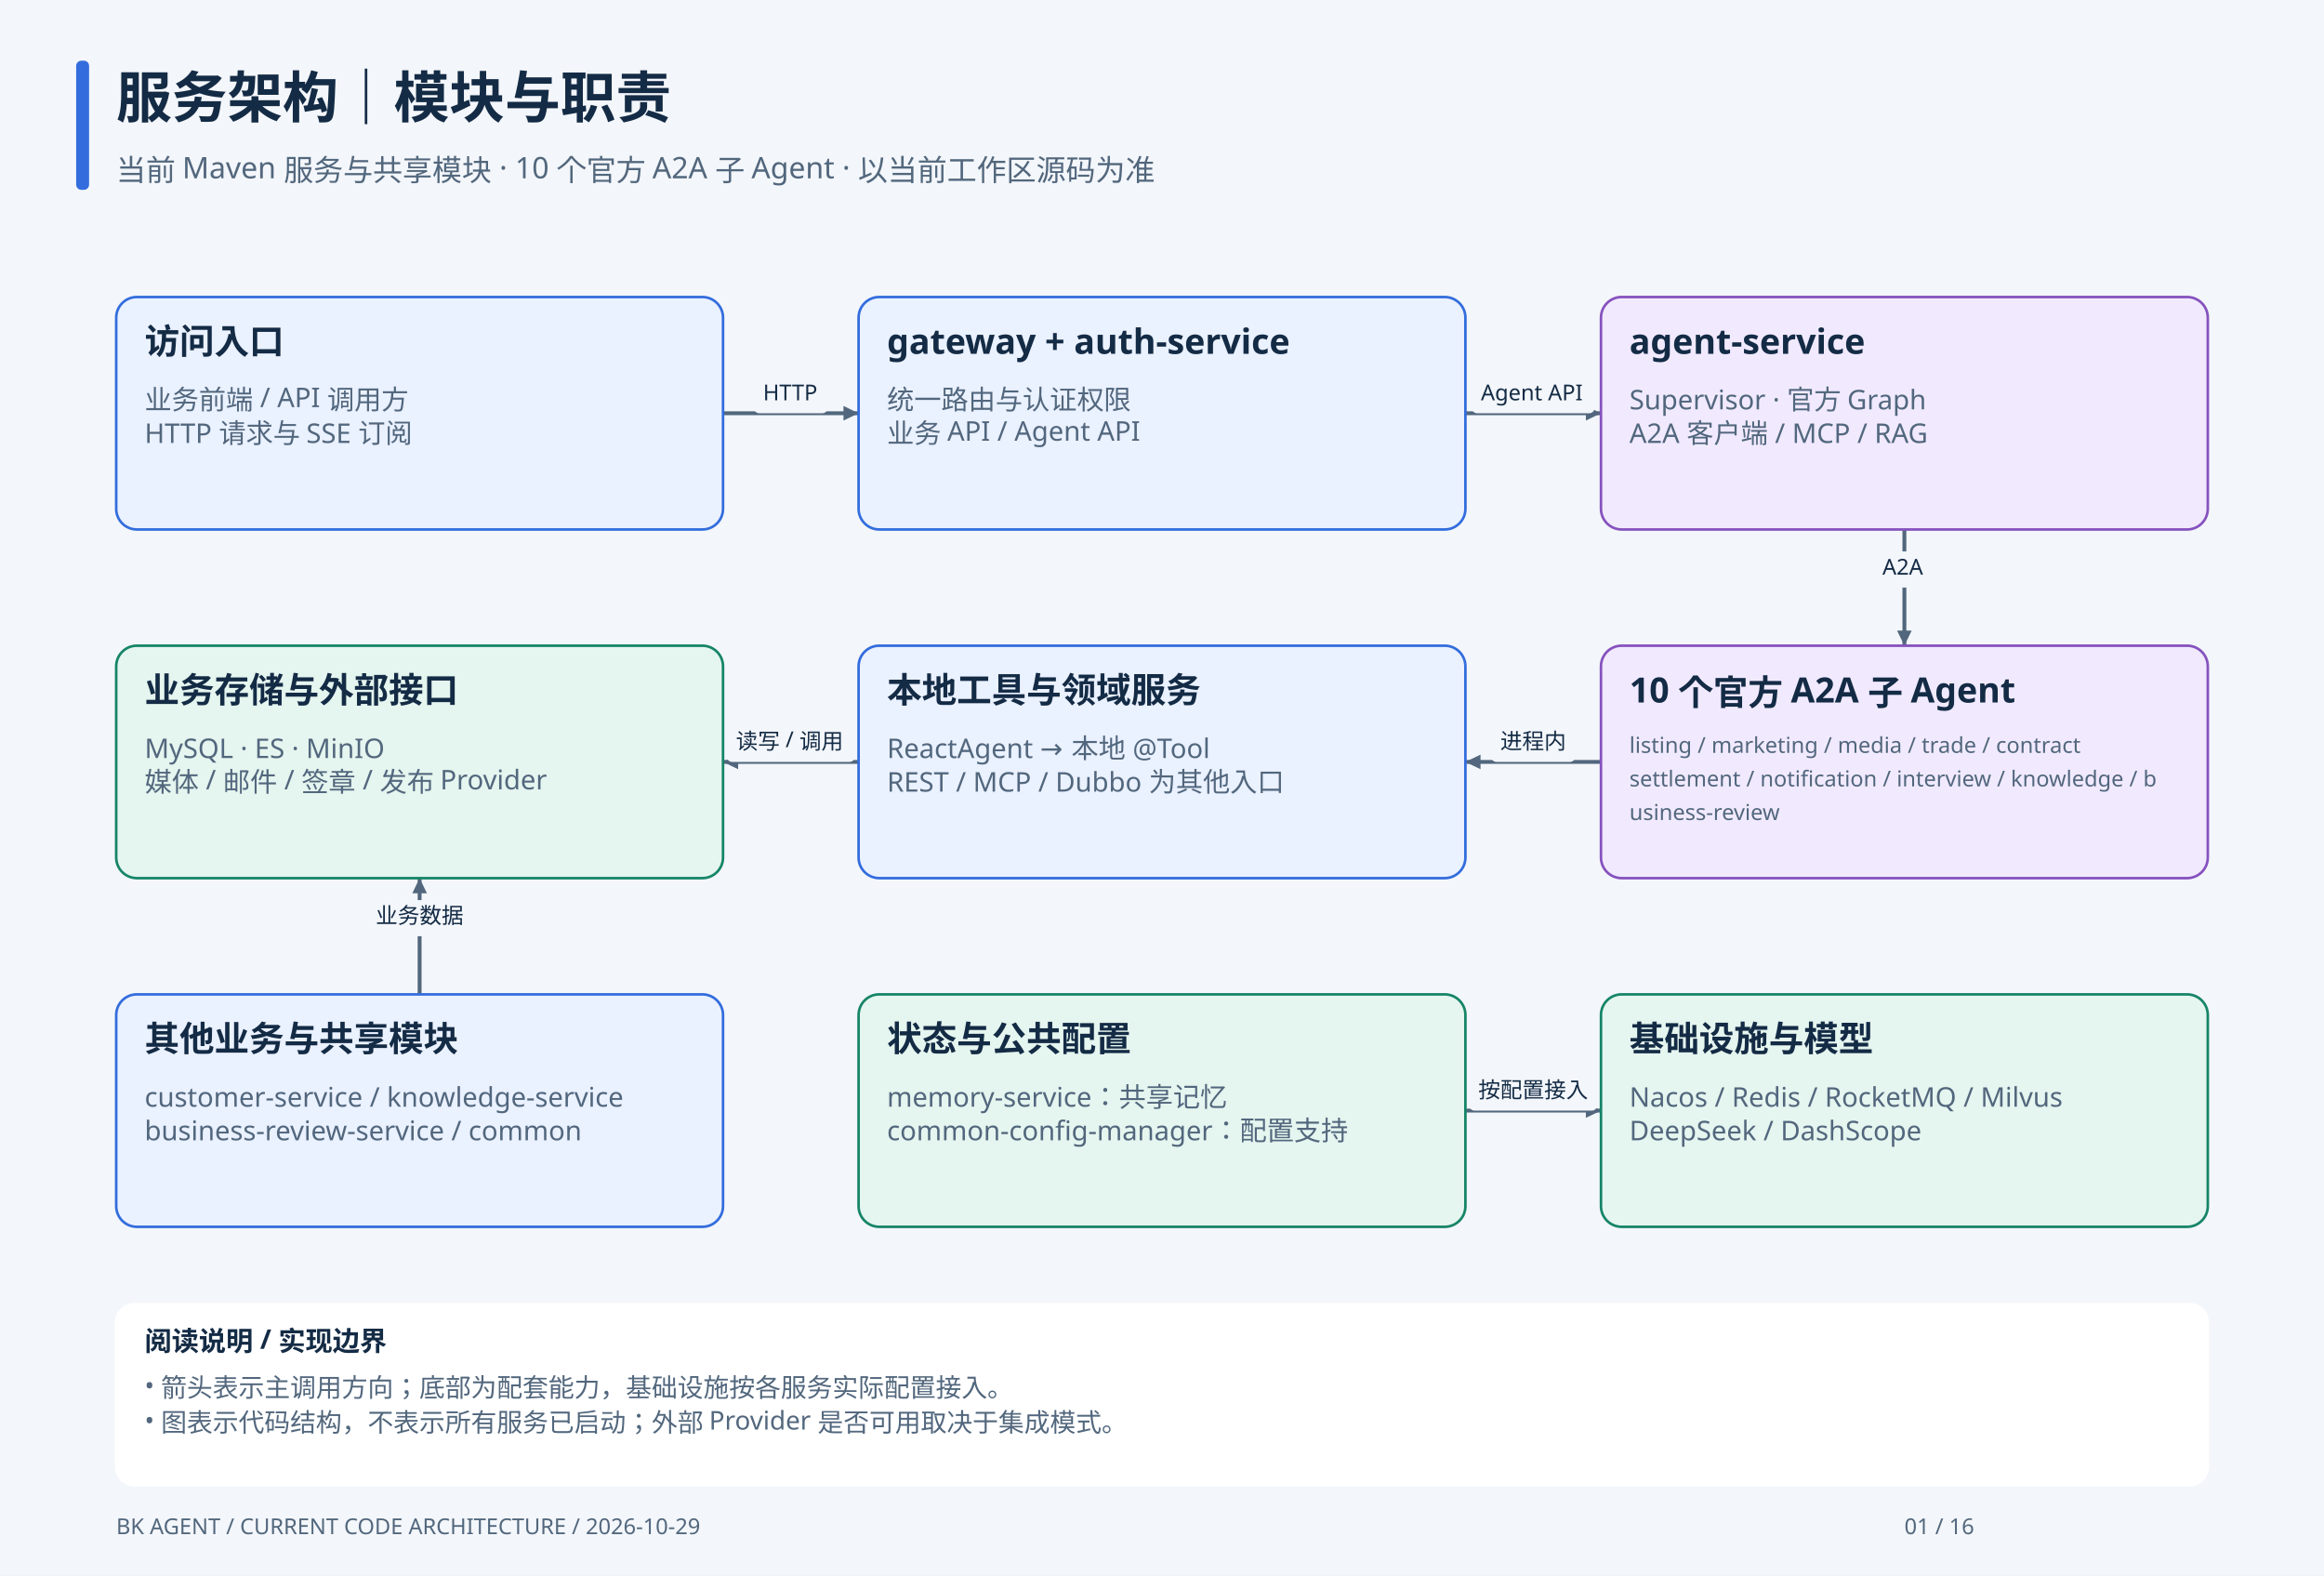
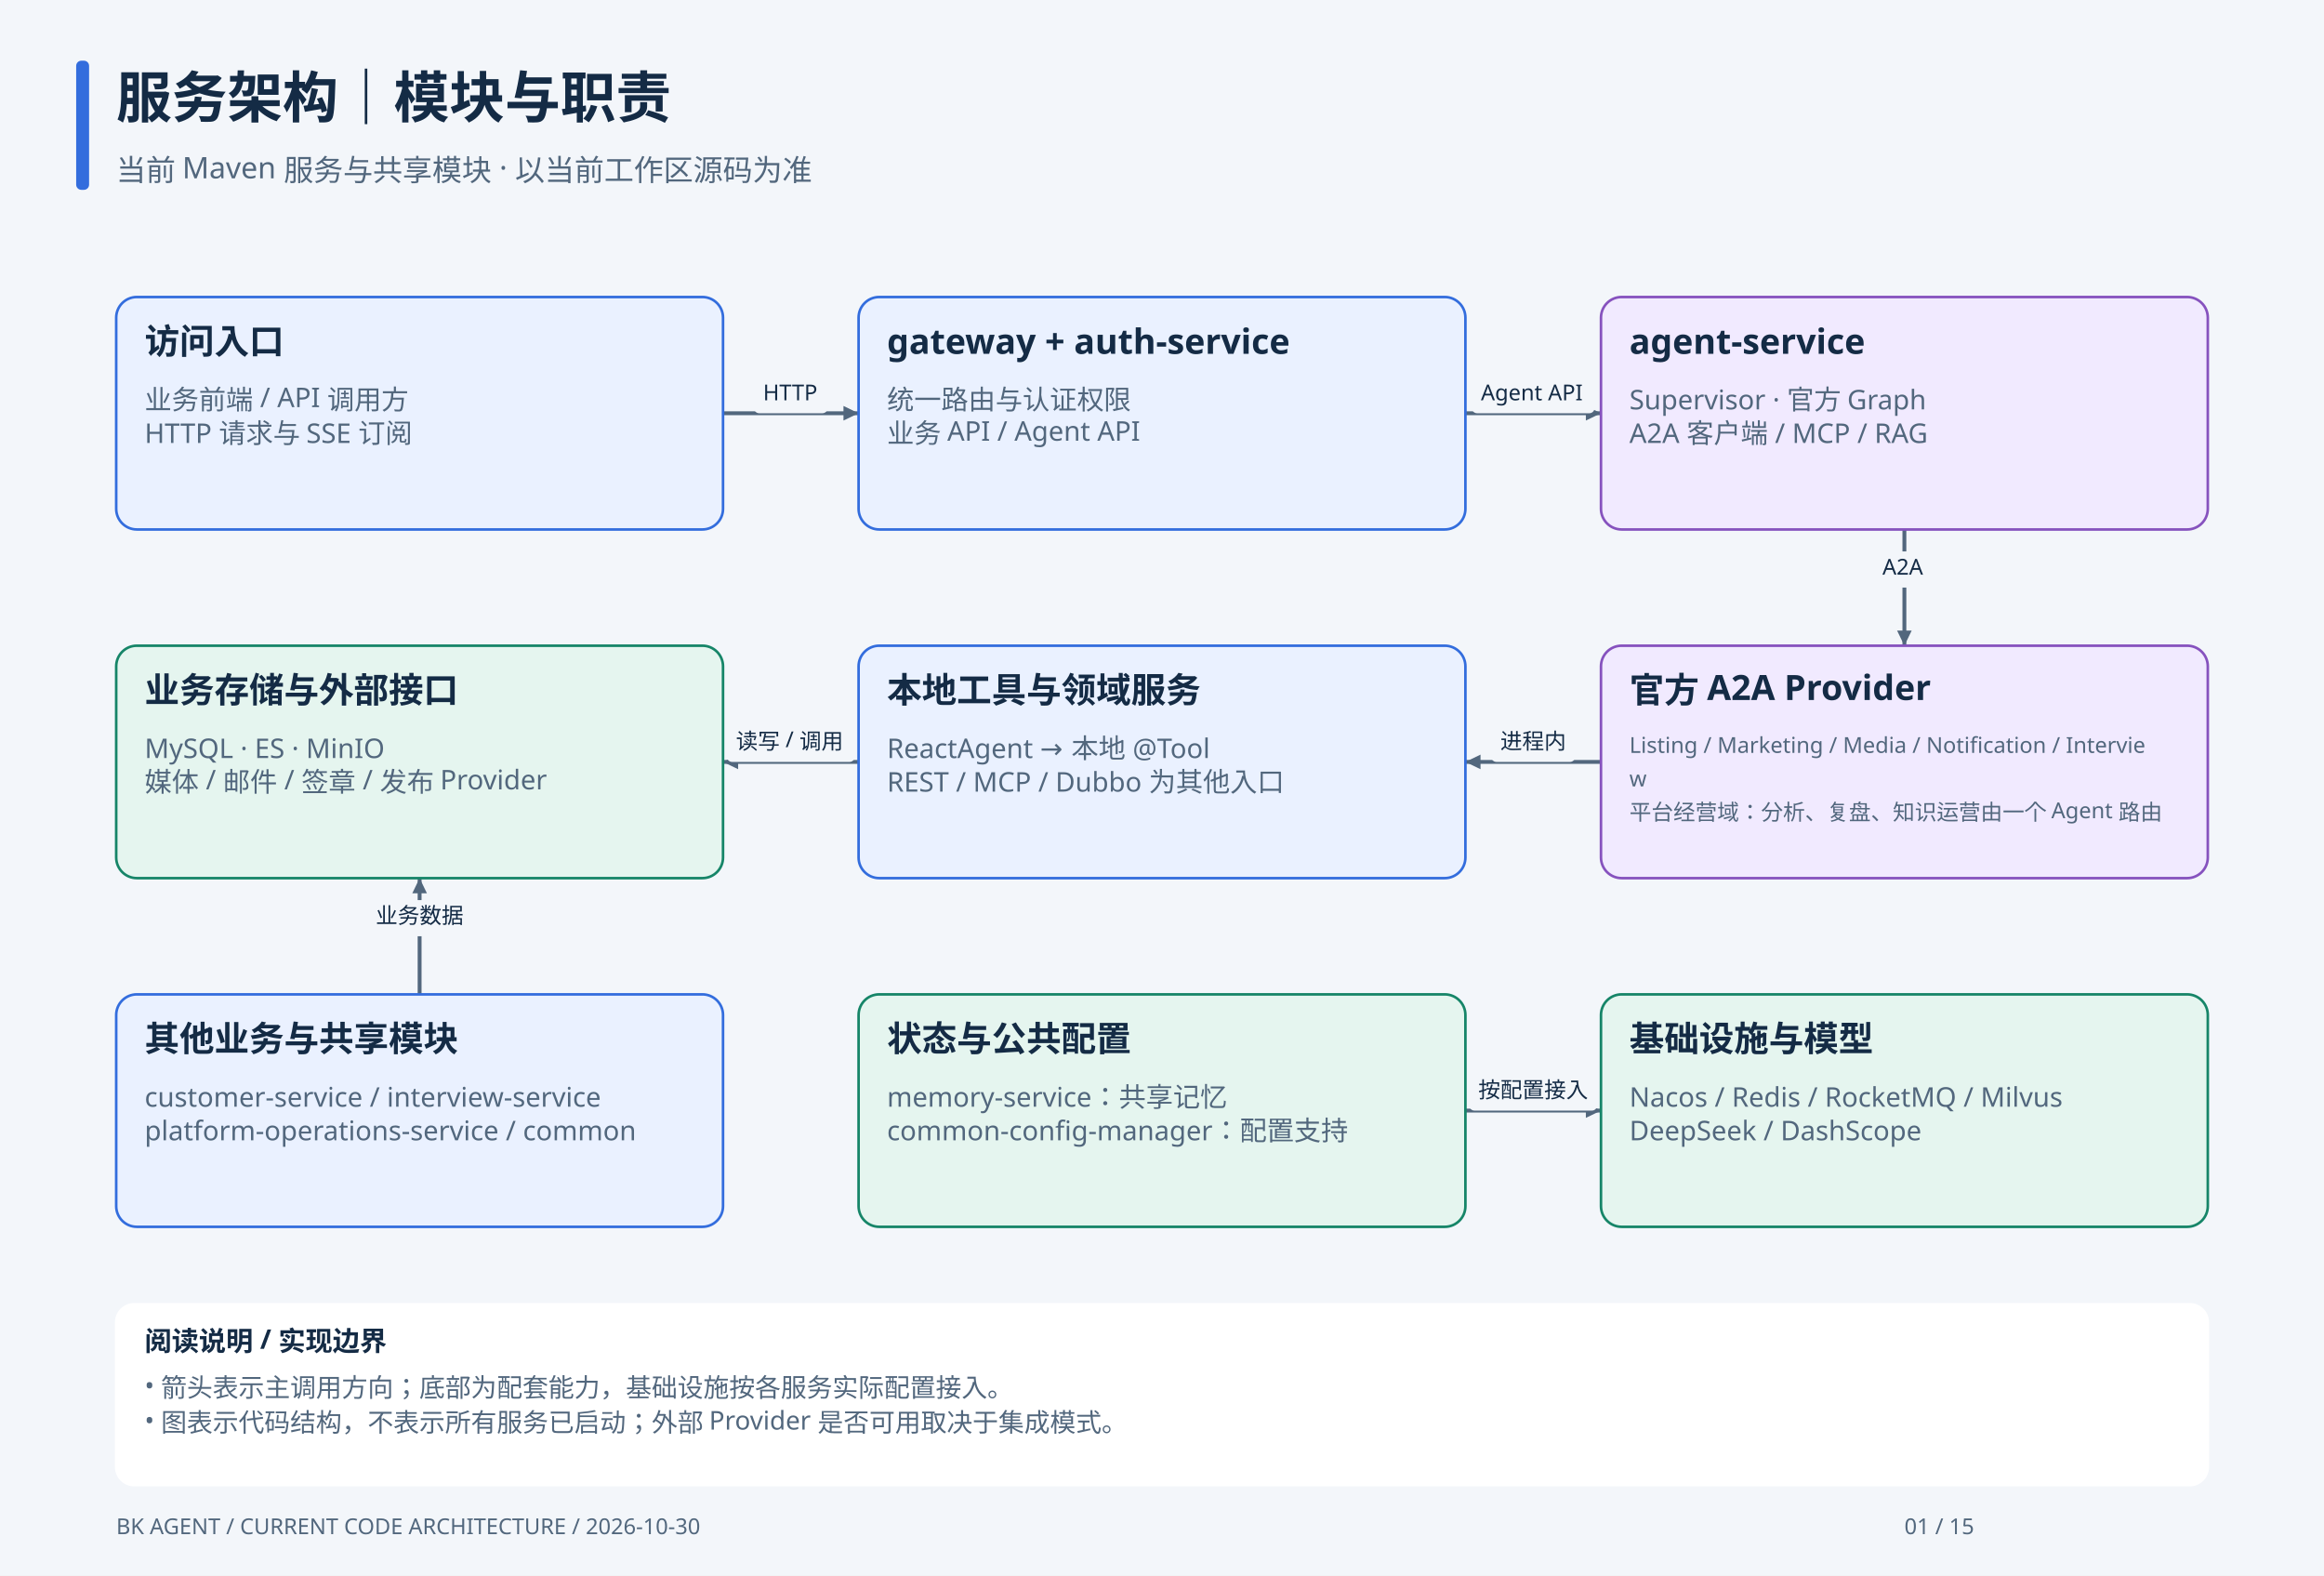
<svg xmlns="http://www.w3.org/2000/svg" width="1800" height="1220" viewBox="0 0 1800 1220">
  <rect width="1800" height="1220" fill="#f3f6fa" />
  <rect x="60" y="48" width="8" height="98" rx="3" fill="#336ddd" stroke="#336ddd" stroke-width="2" />
  <text x="90" y="91" fill="#142b45" font-family="Microsoft YaHei, sans-serif" font-size="43" font-weight="700">服务架构｜模块与职责</text>
-   <text x="90" y="140" fill="#52677d" font-family="Microsoft YaHei, sans-serif" font-size="23" font-weight="400">当前 Maven 服务与共享模块 · 10 个官方 A2A 子 Agent · 以当前工作区源码为准</text>
+   <text x="90" y="140" fill="#52677d" font-family="Microsoft YaHei, sans-serif" font-size="23" font-weight="400">当前 Maven 服务与共享模块 · 以当前工作区源码为准</text>
  <polyline points="560,320 665,320" fill="none" stroke="#52677d" stroke-width="3" />
  <polygon points="665,320 653.294,325.655 653.294,314.345" fill="#52677d" />
  <rect x="585.0" y="293.0" width="55.0" height="26.0" rx="3" fill="#f3f6fa" stroke="#f3f6fa" stroke-width="2" />
  <text x="591.0" y="310.0" fill="#142b45" font-family="Microsoft YaHei, sans-serif" font-size="17" font-weight="400">HTTP</text>
  <polyline points="1135,320 1240,320" fill="none" stroke="#52677d" stroke-width="3" />
  <polygon points="1240,320 1228.294,325.655 1228.294,314.345" fill="#52677d" />
  <rect x="1141.0" y="293.0" width="93.0" height="26.0" rx="3" fill="#f3f6fa" stroke="#f3f6fa" stroke-width="2" />
  <text x="1147.0" y="310.0" fill="#142b45" font-family="Microsoft YaHei, sans-serif" font-size="17" font-weight="400">Agent API</text>
  <polyline points="1475,410 1475,500" fill="none" stroke="#52677d" stroke-width="3" />
  <polygon points="1475,500 1469.345,488.294 1480.655,488.294" fill="#52677d" />
  <rect x="1452.0" y="428.0" width="46.0" height="26.0" rx="3" fill="#f3f6fa" stroke="#f3f6fa" stroke-width="2" />
  <text x="1458.0" y="445.0" fill="#142b45" font-family="Microsoft YaHei, sans-serif" font-size="17" font-weight="400">A2A</text>
  <polyline points="1240,590 1135,590" fill="none" stroke="#52677d" stroke-width="3" />
  <polygon points="1135,590 1146.706,584.345 1146.706,595.655" fill="#52677d" />
  <rect x="1156.0" y="563.0" width="63.0" height="26.0" rx="3" fill="#f3f6fa" stroke="#f3f6fa" stroke-width="2" />
  <text x="1162.0" y="580.0" fill="#142b45" font-family="Microsoft YaHei, sans-serif" font-size="17" font-weight="400">进程内</text>
  <polyline points="665,590 560,590" fill="none" stroke="#52677d" stroke-width="3" />
  <polygon points="560,590 571.706,584.345 571.706,595.655" fill="#52677d" />
  <rect x="564.0" y="563.0" width="97.0" height="26.0" rx="3" fill="#f3f6fa" stroke="#f3f6fa" stroke-width="2" />
  <text x="570.0" y="580.0" fill="#142b45" font-family="Microsoft YaHei, sans-serif" font-size="17" font-weight="400">读写 / 调用</text>
  <polyline points="325,770 325,680" fill="none" stroke="#52677d" stroke-width="3" />
  <polygon points="325,680 330.655,691.706 319.345,691.706" fill="#52677d" />
  <rect x="285.0" y="698.0" width="80.0" height="26.0" rx="3" fill="#f3f6fa" stroke="#f3f6fa" stroke-width="2" />
  <text x="291.0" y="715.0" fill="#142b45" font-family="Microsoft YaHei, sans-serif" font-size="17" font-weight="400">业务数据</text>
  <polyline points="1135,860 1240,860" fill="none" stroke="#52677d" stroke-width="3" />
  <polygon points="1240,860 1228.294,865.655 1228.294,854.345" fill="#52677d" />
  <rect x="1139.0" y="833.0" width="97.0" height="26.0" rx="3" fill="#f3f6fa" stroke="#f3f6fa" stroke-width="2" />
  <text x="1145.0" y="850.0" fill="#142b45" font-family="Microsoft YaHei, sans-serif" font-size="17" font-weight="400">按配置接入</text>
  <rect x="90" y="230" width="470" height="180" rx="16" fill="#eaf1ff" stroke="#336ddd" stroke-width="2" />
  <text x="112" y="274" fill="#142b45" font-family="Microsoft YaHei, sans-serif" font-size="27" font-weight="700">访问入口</text>
  <text x="112" y="317" fill="#52677d" font-family="Microsoft YaHei, sans-serif" font-size="21" font-weight="400">业务前端 / API 调用方</text>
  <text x="112" y="343" fill="#52677d" font-family="Microsoft YaHei, sans-serif" font-size="21" font-weight="400">HTTP 请求与 SSE 订阅</text>
  <rect x="665" y="230" width="470" height="180" rx="16" fill="#eaf1ff" stroke="#336ddd" stroke-width="2" />
  <text x="687" y="274" fill="#142b45" font-family="Microsoft YaHei, sans-serif" font-size="27" font-weight="700">gateway + auth-service</text>
  <text x="687" y="317" fill="#52677d" font-family="Microsoft YaHei, sans-serif" font-size="21" font-weight="400">统一路由与认证权限</text>
  <text x="687" y="343" fill="#52677d" font-family="Microsoft YaHei, sans-serif" font-size="21" font-weight="400">业务 API / Agent API</text>
  <rect x="1240" y="230" width="470" height="180" rx="16" fill="#f1eaff" stroke="#8652be" stroke-width="2" />
  <text x="1262" y="274" fill="#142b45" font-family="Microsoft YaHei, sans-serif" font-size="27" font-weight="700">agent-service</text>
  <text x="1262" y="317" fill="#52677d" font-family="Microsoft YaHei, sans-serif" font-size="21" font-weight="400">Supervisor · 官方 Graph</text>
  <text x="1262" y="343" fill="#52677d" font-family="Microsoft YaHei, sans-serif" font-size="21" font-weight="400">A2A 客户端 / MCP / RAG</text>
  <rect x="1240" y="500" width="470" height="180" rx="16" fill="#f1eaff" stroke="#8652be" stroke-width="2" />
-   <text x="1262" y="544" fill="#142b45" font-family="Microsoft YaHei, sans-serif" font-size="27" font-weight="700">10 个官方 A2A 子 Agent</text>
-   <text x="1262" y="583" fill="#52677d" font-family="Microsoft YaHei, sans-serif" font-size="17" font-weight="400">listing / marketing / media / trade / contract</text>
-   <text x="1262" y="609" fill="#52677d" font-family="Microsoft YaHei, sans-serif" font-size="17" font-weight="400">settlement / notification / interview / knowledge / b</text>
-   <text x="1262" y="635" fill="#52677d" font-family="Microsoft YaHei, sans-serif" font-size="17" font-weight="400">usiness-review</text>
+   <text x="1262" y="544" fill="#142b45" font-family="Microsoft YaHei, sans-serif" font-size="27" font-weight="700">官方 A2A Provider</text>
+   <text x="1262" y="583" fill="#52677d" font-family="Microsoft YaHei, sans-serif" font-size="17" font-weight="400">Listing / Marketing / Media / Notification / Intervie</text>
+   <text x="1262" y="609" fill="#52677d" font-family="Microsoft YaHei, sans-serif" font-size="17" font-weight="400">w</text>
+   <text x="1262" y="635" fill="#52677d" font-family="Microsoft YaHei, sans-serif" font-size="17" font-weight="400">平台经营域：分析、复盘、知识运营由一个 Agent 路由</text>
  <rect x="665" y="500" width="470" height="180" rx="16" fill="#eaf1ff" stroke="#336ddd" stroke-width="2" />
  <text x="687" y="544" fill="#142b45" font-family="Microsoft YaHei, sans-serif" font-size="27" font-weight="700">本地工具与领域服务</text>
  <text x="687" y="587" fill="#52677d" font-family="Microsoft YaHei, sans-serif" font-size="21" font-weight="400">ReactAgent → 本地 @Tool</text>
  <text x="687" y="613" fill="#52677d" font-family="Microsoft YaHei, sans-serif" font-size="21" font-weight="400">REST / MCP / Dubbo 为其他入口</text>
  <rect x="90" y="500" width="470" height="180" rx="16" fill="#e5f5ef" stroke="#168568" stroke-width="2" />
  <text x="112" y="544" fill="#142b45" font-family="Microsoft YaHei, sans-serif" font-size="27" font-weight="700">业务存储与外部接口</text>
  <text x="112" y="587" fill="#52677d" font-family="Microsoft YaHei, sans-serif" font-size="21" font-weight="400">MySQL · ES · MinIO</text>
  <text x="112" y="613" fill="#52677d" font-family="Microsoft YaHei, sans-serif" font-size="21" font-weight="400">媒体 / 邮件 / 签章 / 发布 Provider</text>
  <rect x="90" y="770" width="470" height="180" rx="16" fill="#eaf1ff" stroke="#336ddd" stroke-width="2" />
  <text x="112" y="814" fill="#142b45" font-family="Microsoft YaHei, sans-serif" font-size="27" font-weight="700">其他业务与共享模块</text>
-   <text x="112" y="857" fill="#52677d" font-family="Microsoft YaHei, sans-serif" font-size="21" font-weight="400">customer-service / knowledge-service</text>
-   <text x="112" y="883" fill="#52677d" font-family="Microsoft YaHei, sans-serif" font-size="21" font-weight="400">business-review-service / common</text>
+   <text x="112" y="857" fill="#52677d" font-family="Microsoft YaHei, sans-serif" font-size="21" font-weight="400">customer-service / interview-service</text>
+   <text x="112" y="883" fill="#52677d" font-family="Microsoft YaHei, sans-serif" font-size="21" font-weight="400">platform-operations-service / common</text>
  <rect x="665" y="770" width="470" height="180" rx="16" fill="#e5f5ef" stroke="#168568" stroke-width="2" />
  <text x="687" y="814" fill="#142b45" font-family="Microsoft YaHei, sans-serif" font-size="27" font-weight="700">状态与公共配置</text>
  <text x="687" y="857" fill="#52677d" font-family="Microsoft YaHei, sans-serif" font-size="21" font-weight="400">memory-service：共享记忆</text>
  <text x="687" y="883" fill="#52677d" font-family="Microsoft YaHei, sans-serif" font-size="21" font-weight="400">common-config-manager：配置支持</text>
  <rect x="1240" y="770" width="470" height="180" rx="16" fill="#e5f5ef" stroke="#168568" stroke-width="2" />
  <text x="1262" y="814" fill="#142b45" font-family="Microsoft YaHei, sans-serif" font-size="27" font-weight="700">基础设施与模型</text>
  <text x="1262" y="857" fill="#52677d" font-family="Microsoft YaHei, sans-serif" font-size="21" font-weight="400">Nacos / Redis / RocketMQ / Milvus</text>
  <text x="1262" y="883" fill="#52677d" font-family="Microsoft YaHei, sans-serif" font-size="21" font-weight="400">DeepSeek / DashScope</text>
  <rect x="90" y="1010" width="1620" height="140" rx="14" fill="#ffffff" stroke="#ffffff" stroke-width="2" />
  <text x="112" y="1046" fill="#142b45" font-family="Microsoft YaHei, sans-serif" font-size="21" font-weight="700">阅读说明 / 实现边界</text>
  <text x="112" y="1080" fill="#52677d" font-family="Microsoft YaHei, sans-serif" font-size="20" font-weight="400">• 箭头表示主调用方向；底部为配套能力，基础设施按各服务实际配置接入。</text>
  <text x="112" y="1107" fill="#52677d" font-family="Microsoft YaHei, sans-serif" font-size="20" font-weight="400">• 图表示代码结构，不表示所有服务已启动；外部 Provider 是否可用取决于集成模式。</text>
-   <text x="90" y="1188" fill="#52677d" font-family="Microsoft YaHei, sans-serif" font-size="17" font-weight="400">BK AGENT  /  CURRENT CODE ARCHITECTURE  /  2026-10-29</text>
-   <text x="1475" y="1188" fill="#52677d" font-family="Microsoft YaHei, sans-serif" font-size="17" font-weight="400">01 / 16</text>
+   <text x="90" y="1188" fill="#52677d" font-family="Microsoft YaHei, sans-serif" font-size="17" font-weight="400">BK AGENT  /  CURRENT CODE ARCHITECTURE  /  2026-10-30</text>
+   <text x="1475" y="1188" fill="#52677d" font-family="Microsoft YaHei, sans-serif" font-size="17" font-weight="400">01 / 15</text>
</svg>
